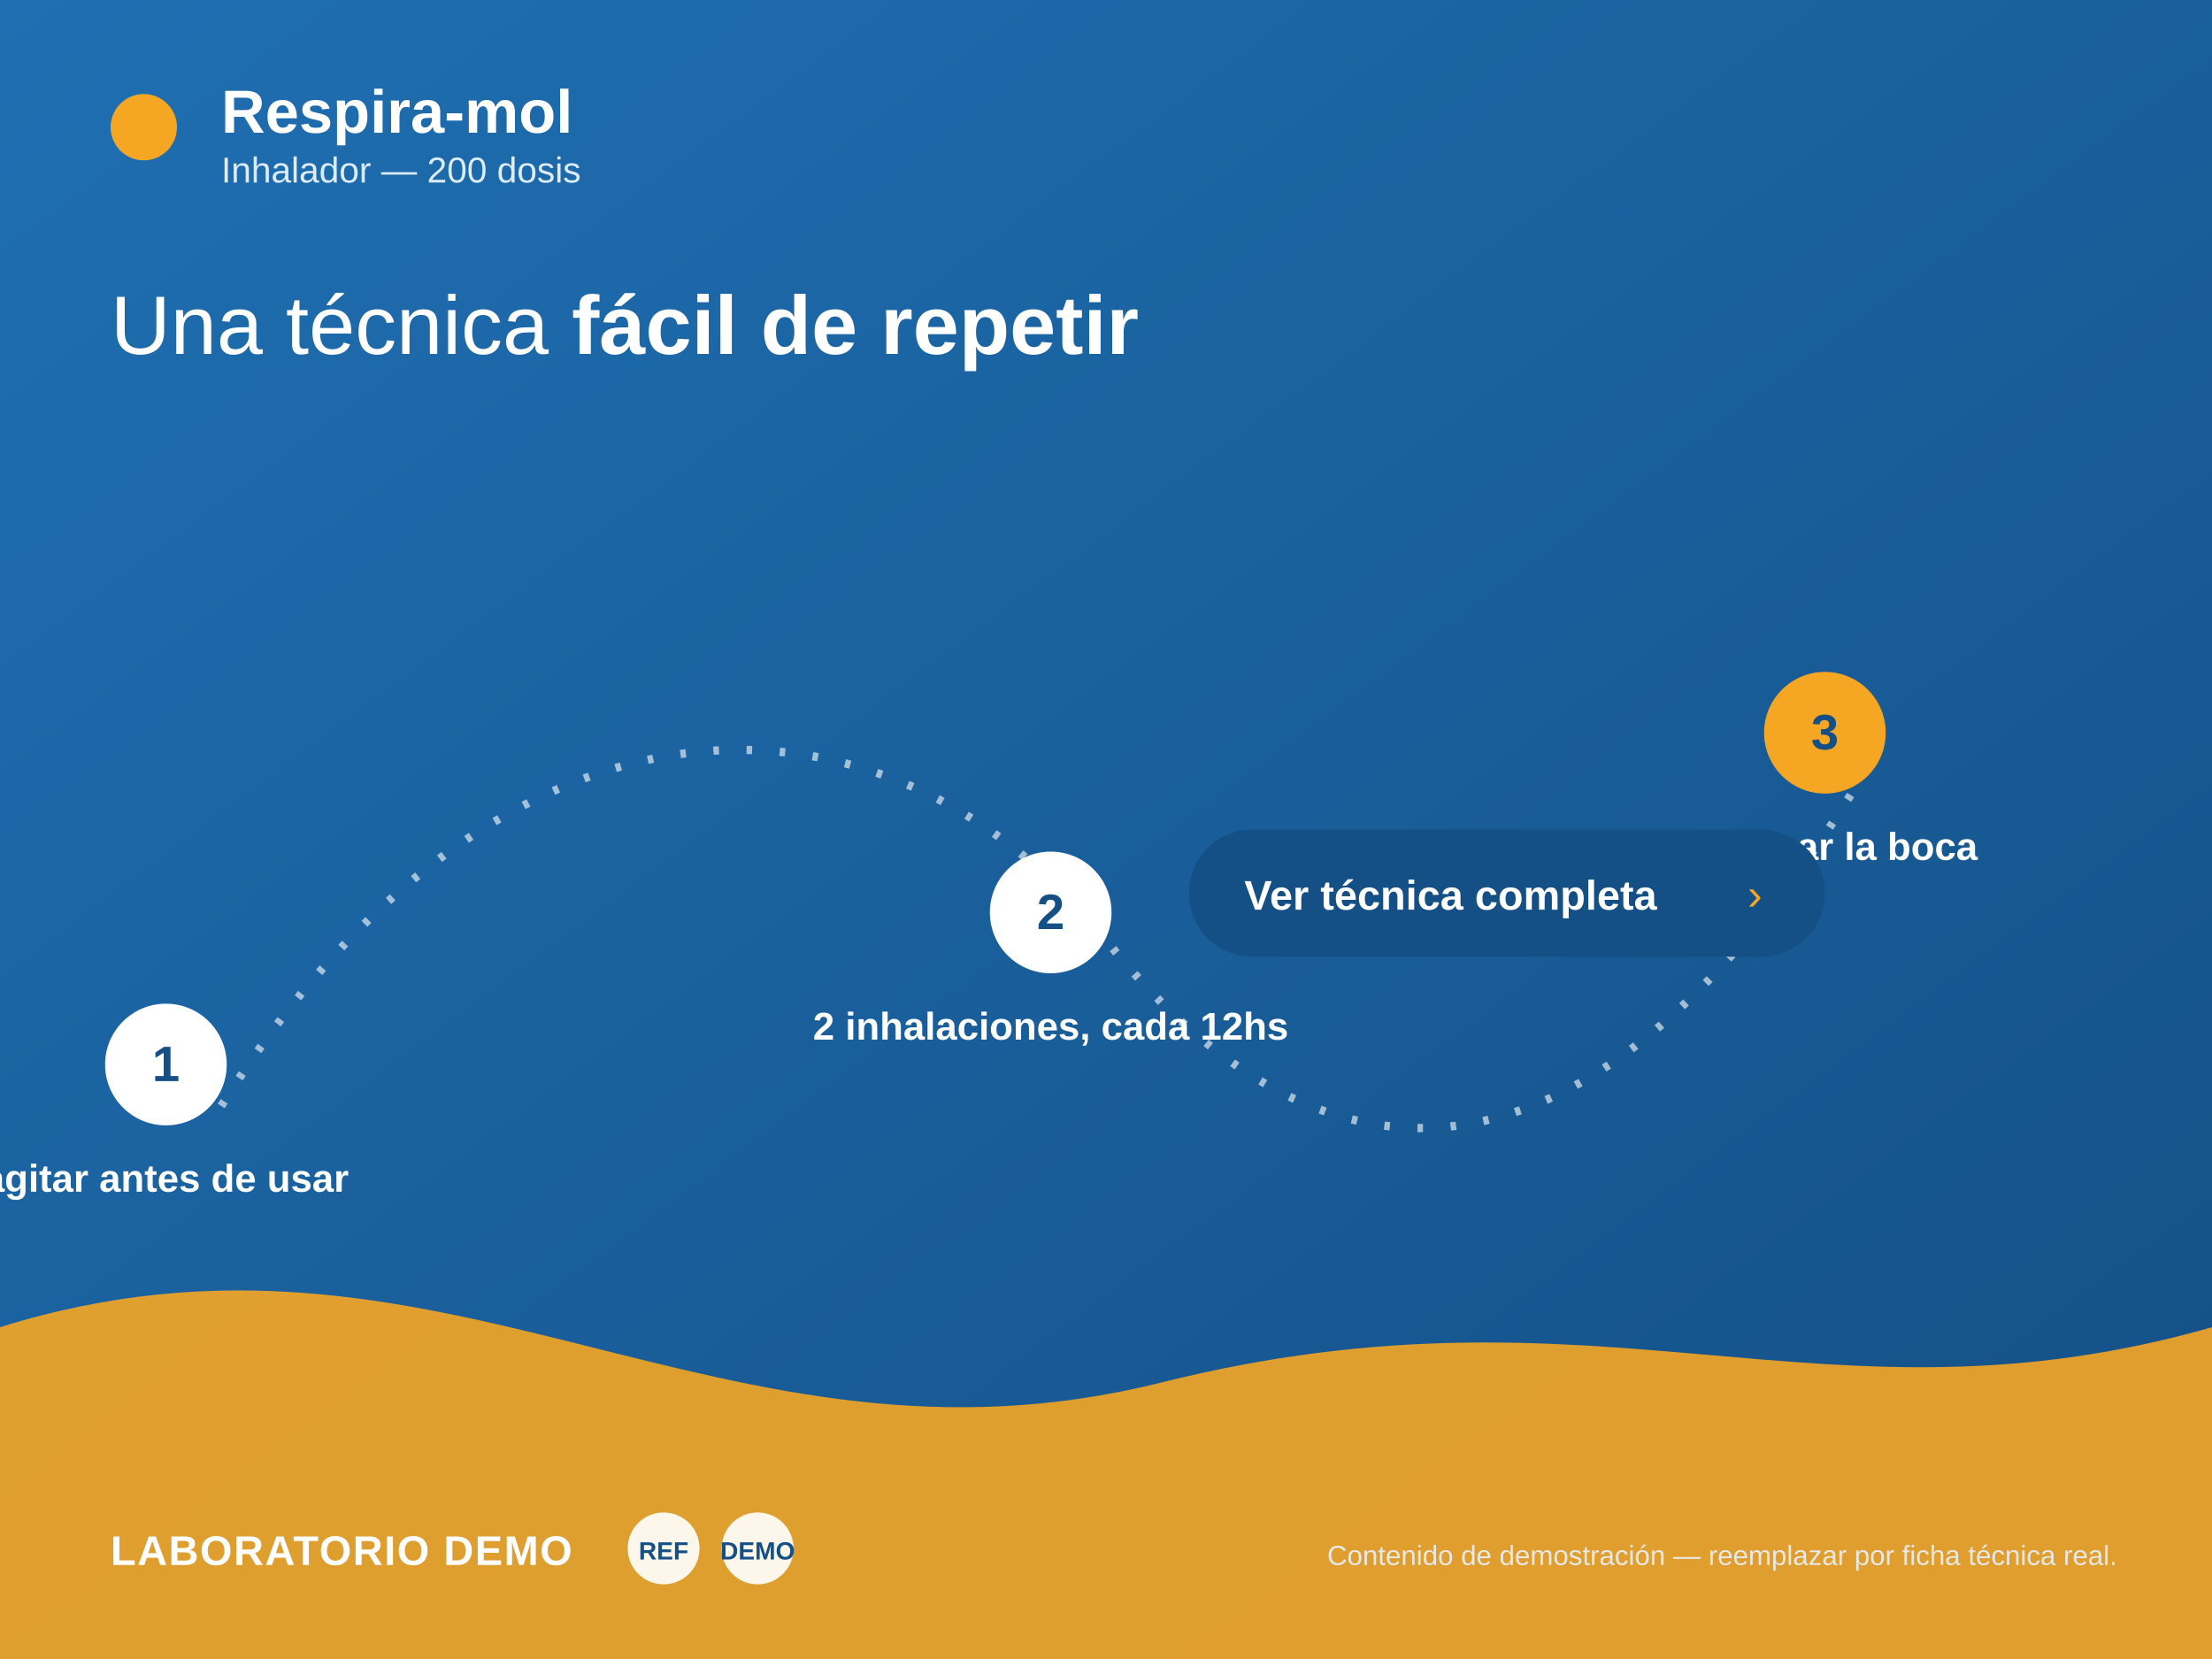
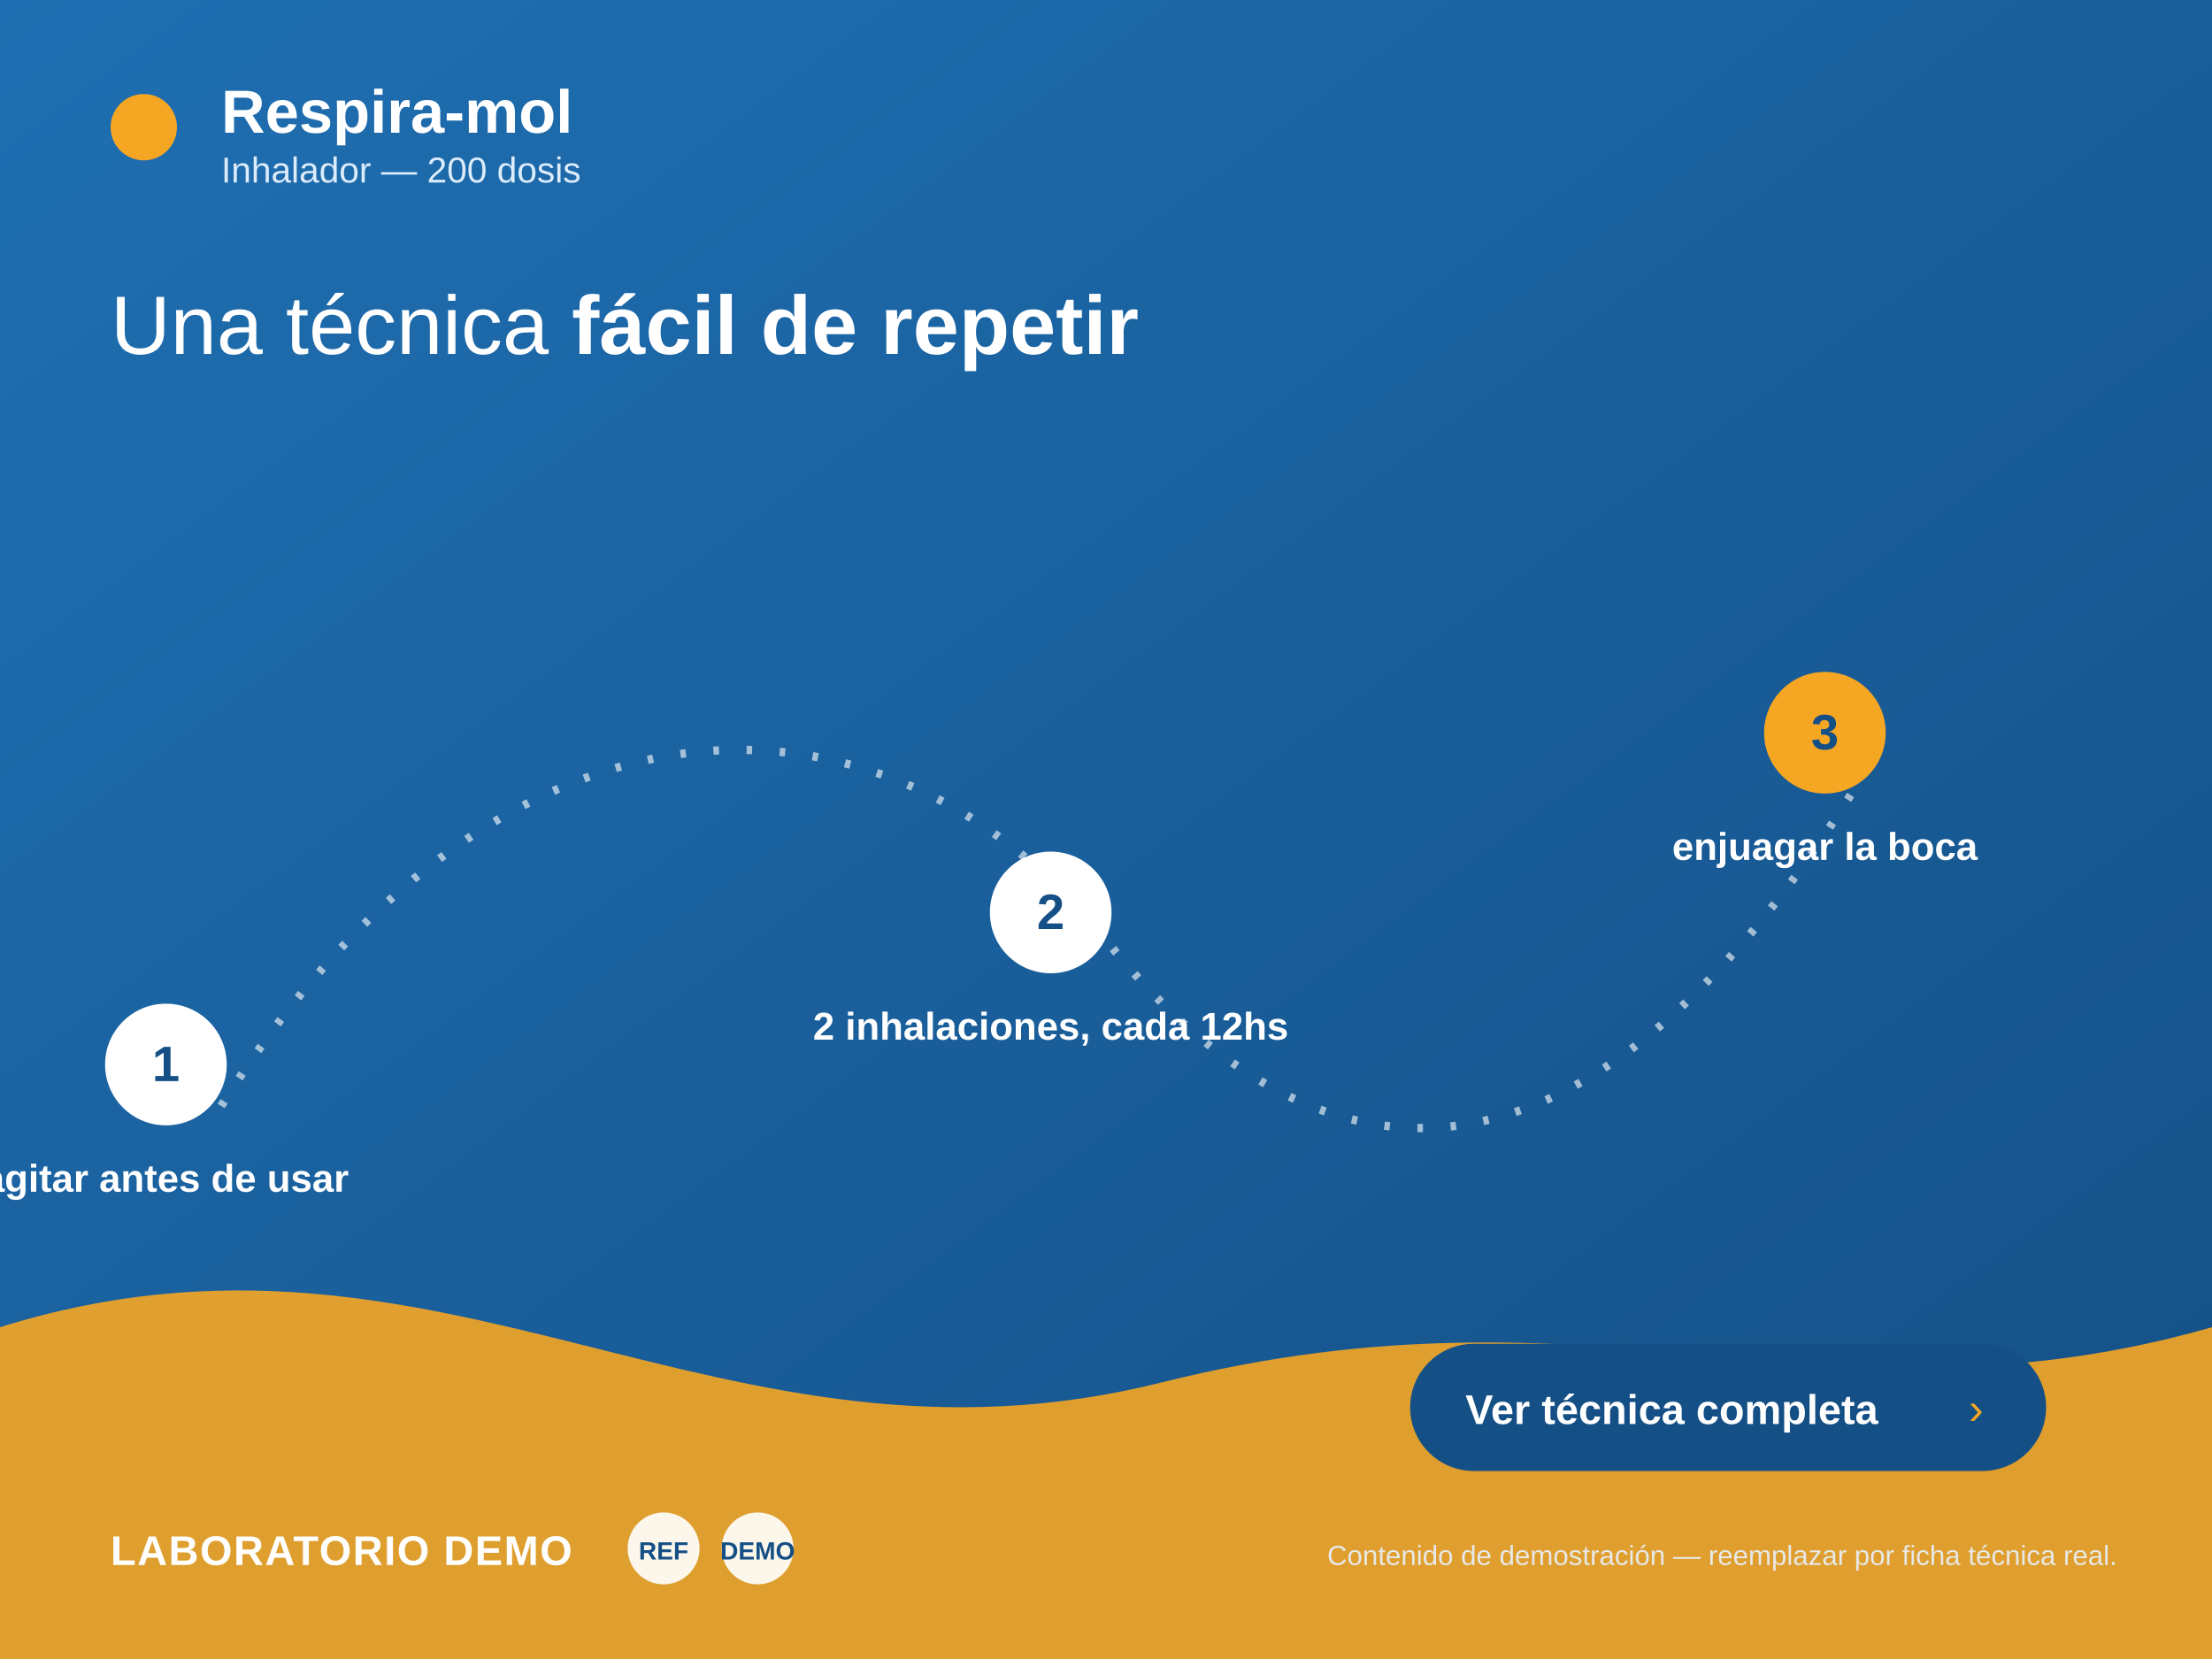
<svg xmlns="http://www.w3.org/2000/svg" viewBox="0 0 800 600">
  <defs>
    <linearGradient id="respBg" x1="0" y1="0" x2="1" y2="1">
      <stop offset="0%" stop-color="#1f6fb2" />
      <stop offset="100%" stop-color="#144f85" />
    </linearGradient>
  </defs>
  <rect width="800" height="600" fill="url(#respBg)" />
  <path d="M0 480 C160 430 260 540 420 500 C580 460 660 520 800 480 L800 600 L0 600 Z" fill="#f5a623" opacity="0.9" />
  <g transform="translate(40,34)">
    <circle cx="12" cy="12" r="12" fill="#f5a623" />
    <text x="40" y="14" font-family="Arial, sans-serif" font-size="22" font-weight="700" fill="#ffffff">Respira-mol</text>
    <text x="40" y="32" font-family="Arial, sans-serif" font-size="13" fill="#dcecfb">Inhalador — 200 dosis</text>
  </g>
  <text x="40" y="128" font-family="Arial, sans-serif" font-size="30" fill="#ffffff">Una técnica <tspan font-weight="700">fácil de repetir</tspan>
  </text>
  <g transform="translate(60,180)" font-family="Arial, sans-serif">
    <path d="M20 220 C 120 60, 260 60, 340 160 S 520 260, 620 90" fill="none" stroke="#ffffff" stroke-width="3" stroke-dasharray="2 10" opacity="0.6" />
    <g transform="translate(0,205)">
      <circle r="22" fill="#ffffff" />
      <text y="6" text-anchor="middle" font-size="18" font-weight="700" fill="#144f85">1</text>
      <text y="46" text-anchor="middle" font-size="14" font-weight="600" fill="#ffffff">agitar antes de usar</text>
    </g>
    <g transform="translate(320,150)">
      <circle r="22" fill="#ffffff" />
      <text y="6" text-anchor="middle" font-size="18" font-weight="700" fill="#144f85">2</text>
      <text y="46" text-anchor="middle" font-size="14" font-weight="600" fill="#ffffff">2 inhalaciones, cada 12hs</text>
    </g>
    <g transform="translate(600,85)">
      <circle r="22" fill="#f5a623" />
      <text y="6" text-anchor="middle" font-size="18" font-weight="700" fill="#144f85">3</text>
      <text y="46" text-anchor="middle" font-size="14" font-weight="600" fill="#ffffff">enjuagar la boca</text>
    </g>
  </g>
-   <g transform="translate(430,300)">
+   <g transform="translate(510,486)">
    <rect x="0" y="0" width="230" height="46" rx="23" fill="#144f85" />
    <text x="20" y="29" font-family="Arial, sans-serif" font-size="15" font-weight="600" fill="#ffffff">Ver técnica completa</text>
    <text x="202" y="29" font-family="Arial, sans-serif" font-size="16" fill="#f5a623">›</text>
  </g>
  <g transform="translate(40,552)" font-family="Arial, sans-serif">
    <text x="0" y="14" font-size="15" font-weight="700" fill="#ffffff" letter-spacing="0.5">LABORATORIO DEMO</text>
    <circle cx="200" cy="8" r="13" fill="#ffffff" opacity="0.9" />
    <text x="200" y="12" font-size="9" font-weight="700" fill="#144f85" text-anchor="middle">REF</text>
    <circle cx="234" cy="8" r="13" fill="#ffffff" opacity="0.9" />
    <text x="234" y="12" font-size="9" font-weight="700" fill="#144f85" text-anchor="middle">DEMO</text>
    <text x="440" y="14" font-size="10" fill="#e8f1fb" opacity="0.9">Contenido de demostración — reemplazar por ficha técnica real.</text>
  </g>
</svg>
